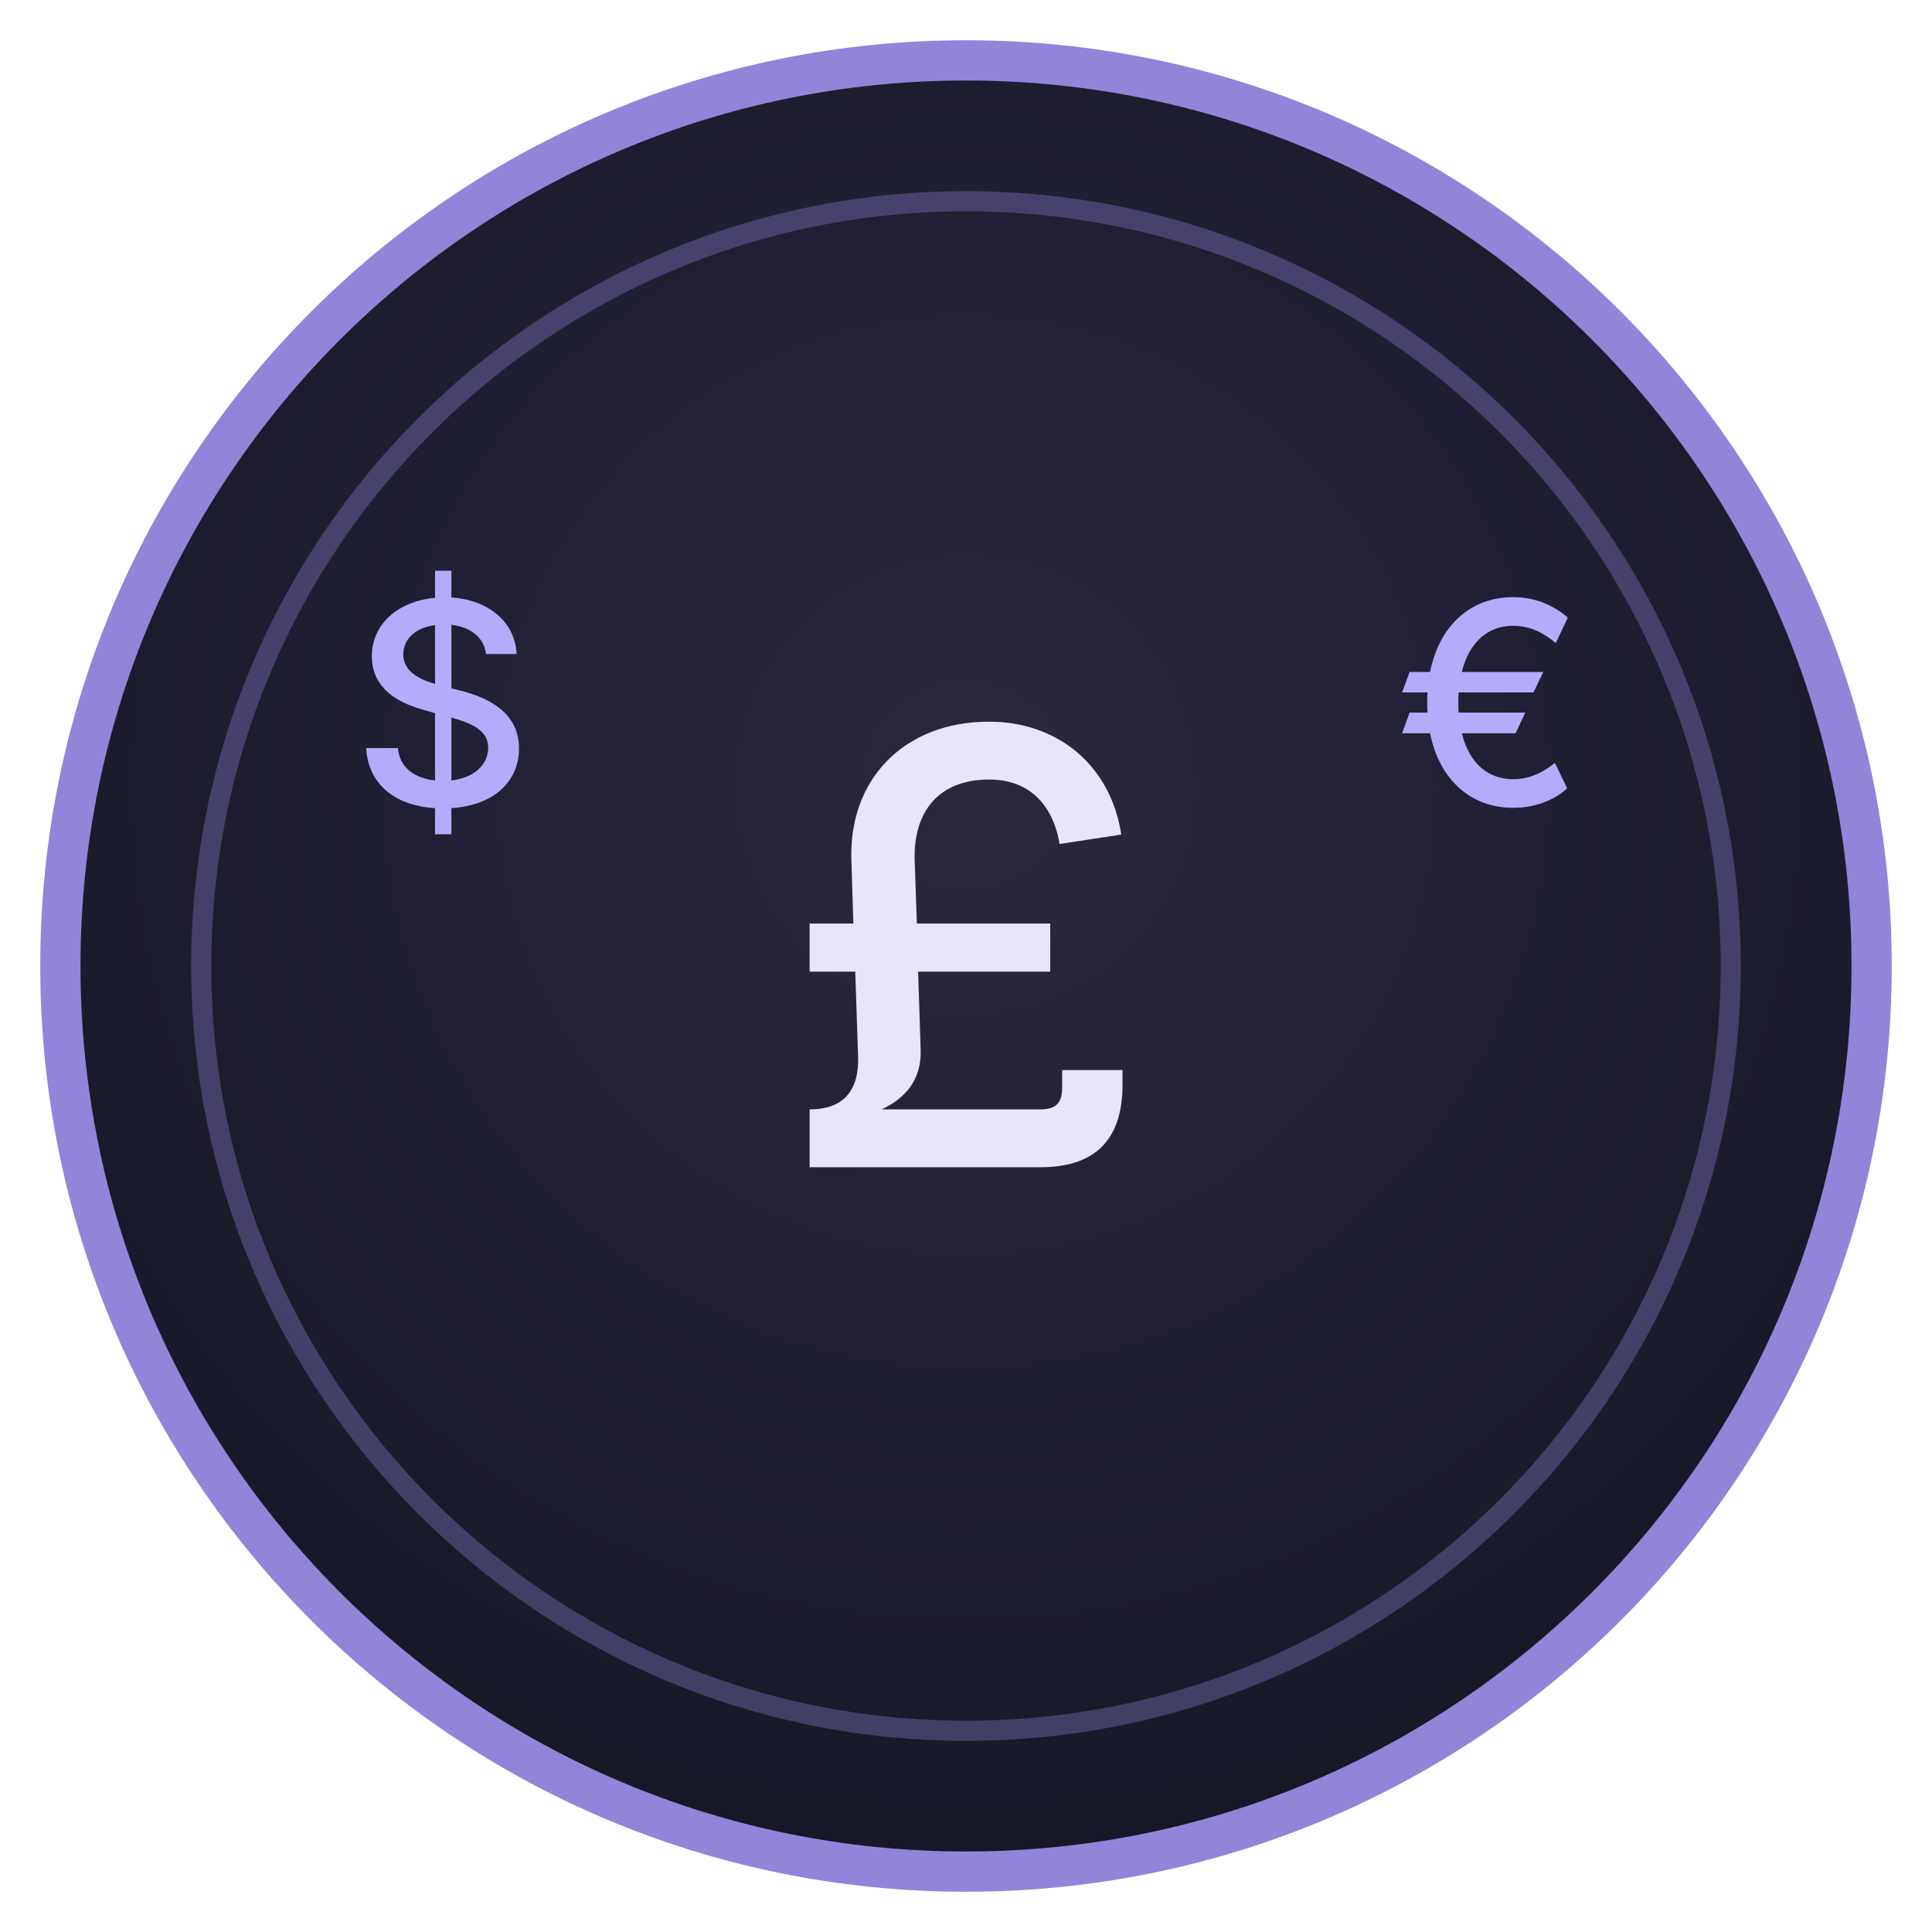
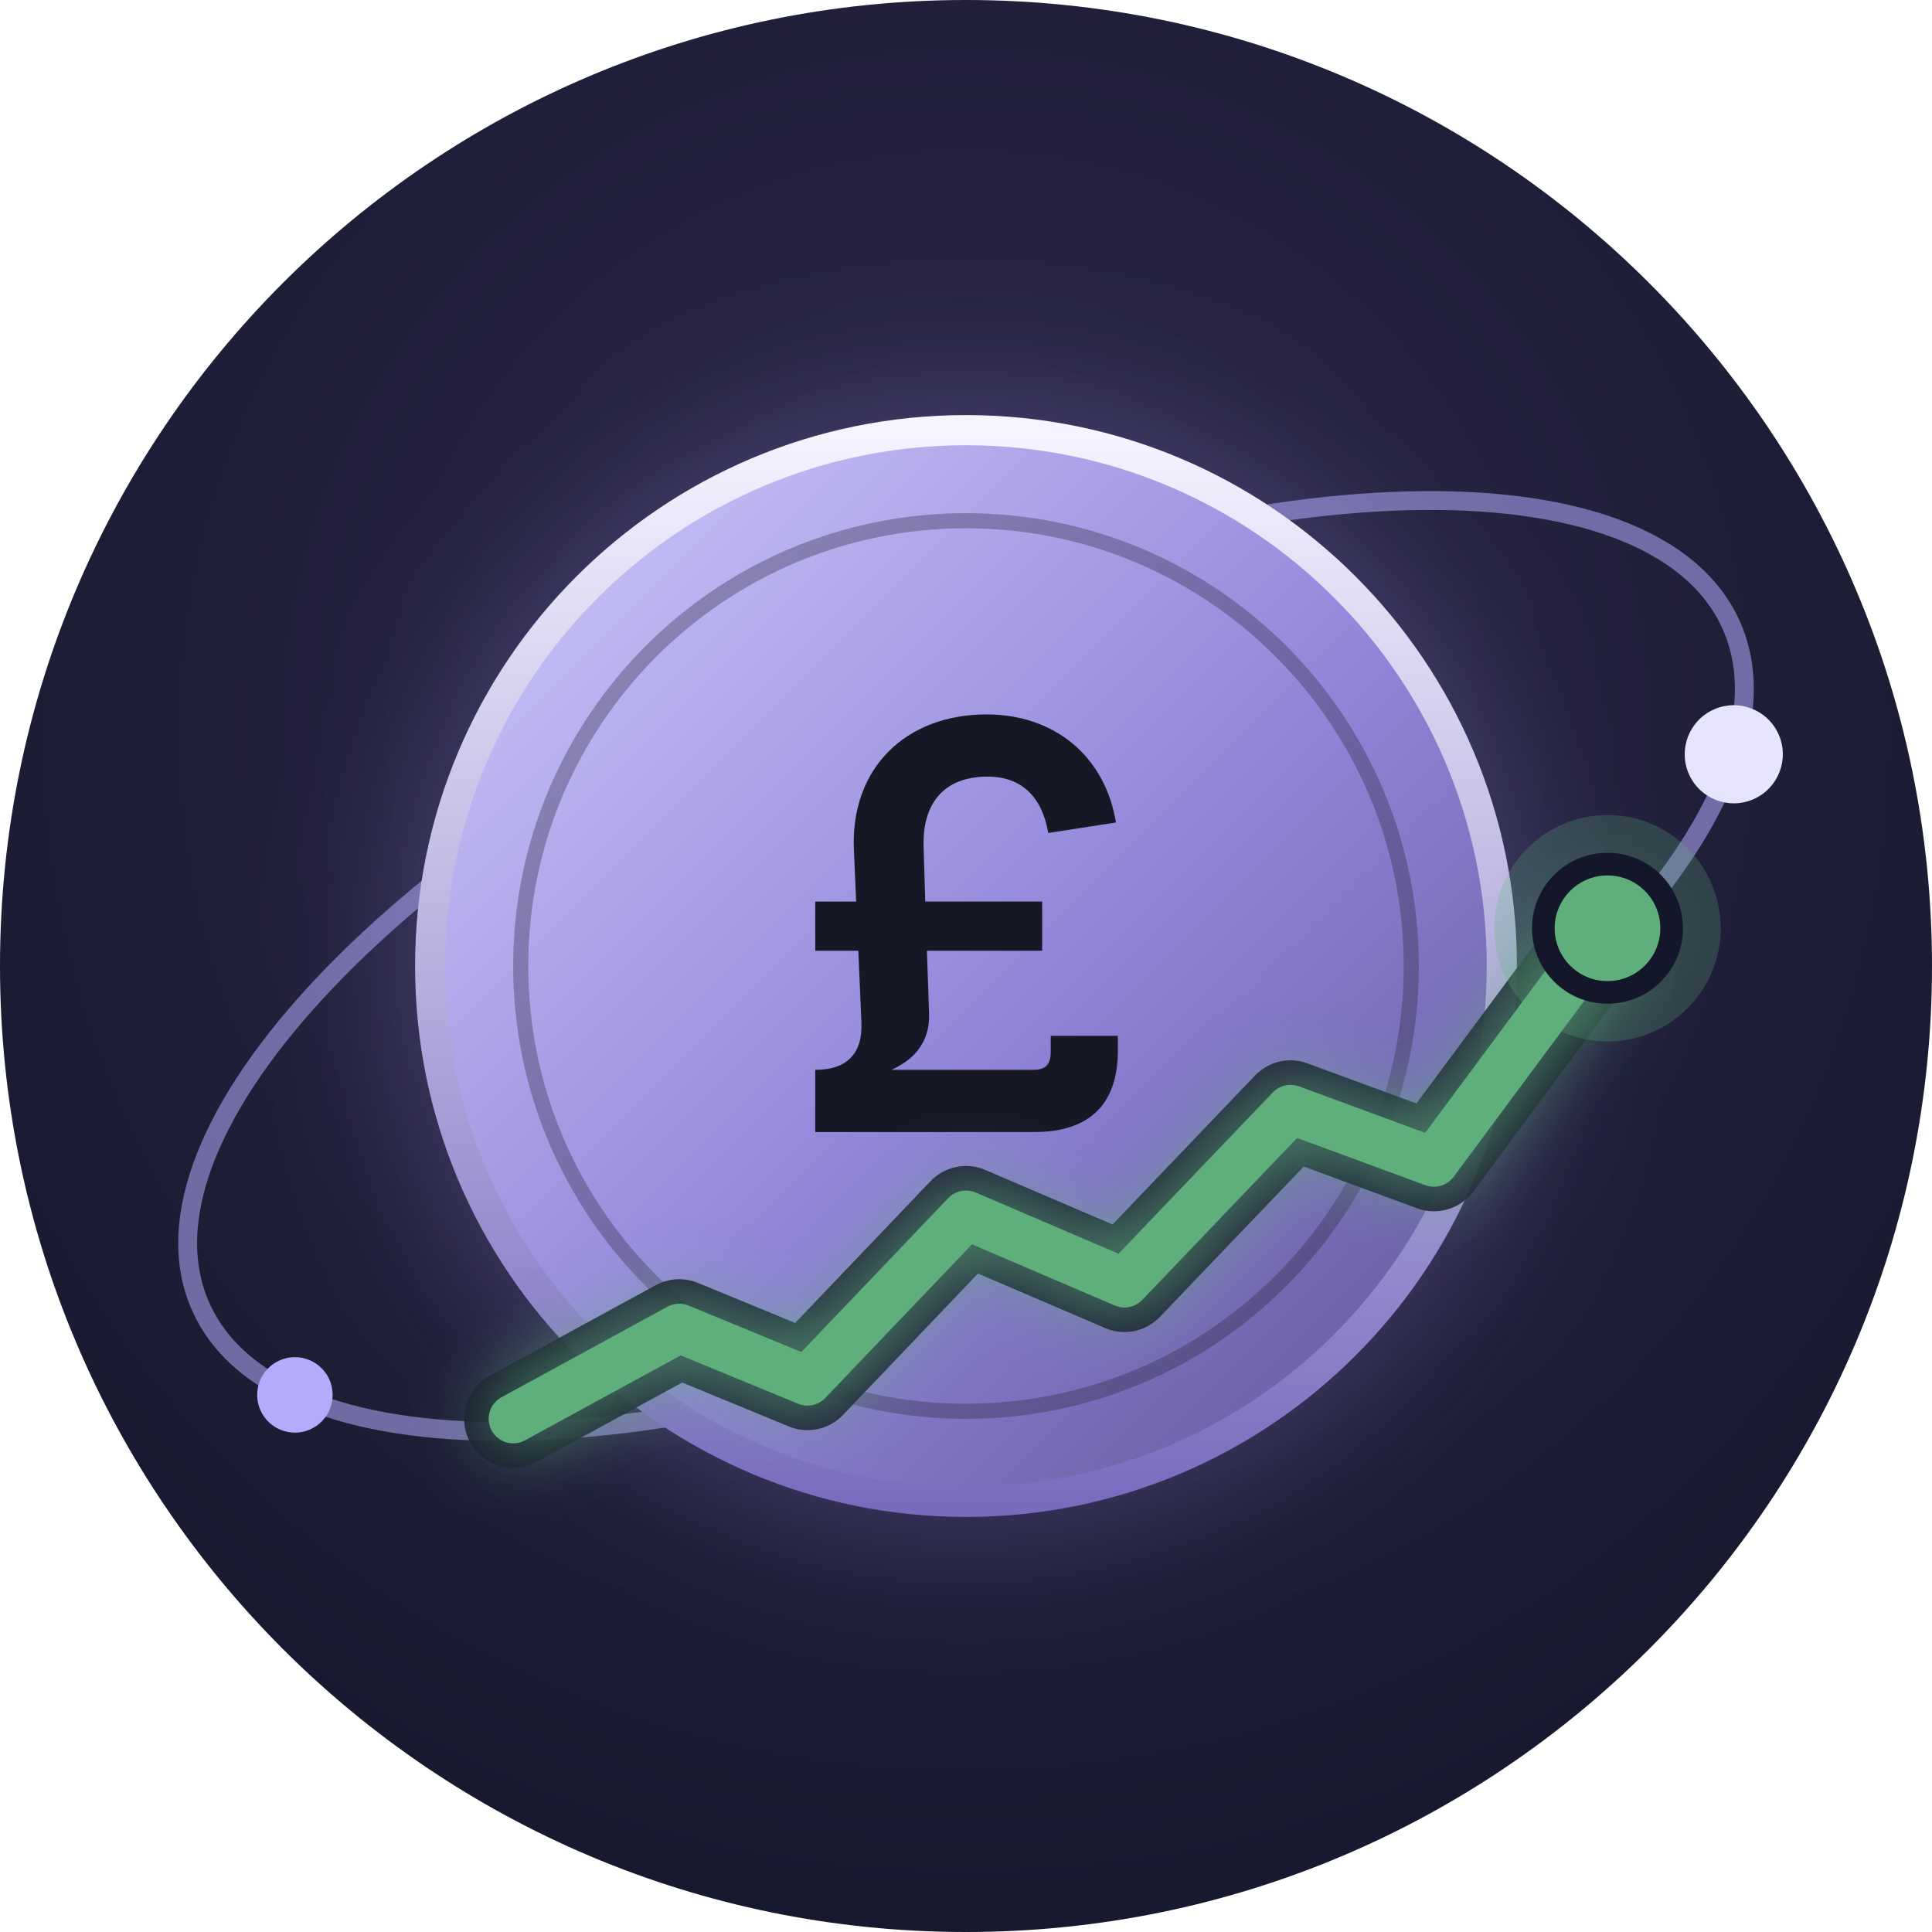
- <svg xmlns="http://www.w3.org/2000/svg" width="96" height="96" viewBox="0 0 96 96" role="img" aria-label="The MyPaisa Agent mark: a coin carrying the pound, dollar and euro signs">
+ <svg xmlns="http://www.w3.org/2000/svg" viewBox="0 0 512 512" width="512" height="512" role="img" aria-label="MyPaisa Agent: a pound coin with a market line breaking out of it, watched from orbit">
  <defs>
-     <radialGradient id="g" cx="50%" cy="40%" r="60%">
-       <stop offset="0" stop-color="#2b2741" />
-       <stop offset="1" stop-color="#161826" />
+     <radialGradient id="bg" cx="50%" cy="38%" r="70%">
+       <stop offset="0" stop-color="#2f2a4d" />
+       <stop offset="1" stop-color="#14162a" />
    </radialGradient>
+     <linearGradient id="coin" x1="0" y1="0" x2="1" y2="1">
+       <stop offset="0" stop-color="#d2cefd" />
+       <stop offset="0.55" stop-color="#9184d9" />
+       <stop offset="1" stop-color="#5d5294" />
+     </linearGradient>
+     <linearGradient id="rim" x1="0" y1="0" x2="0" y2="1">
+       <stop offset="0" stop-color="#f5f4ff" />
+       <stop offset="1" stop-color="#796cbf" />
+     </linearGradient>
+     <filter id="glow" x="-40%" y="-40%" width="180%" height="180%">
+       <feGaussianBlur stdDeviation="10" result="b" />
+       <feMerge>
+         <feMergeNode in="b" />
+         <feMergeNode in="SourceGraphic" />
+       </feMerge>
+     </filter>
+     <filter id="soft" x="-20%" y="-20%" width="140%" height="140%">
+       <feGaussianBlur stdDeviation="18" />
+     </filter>
  </defs>
-   <circle cx="48" cy="48" r="45" fill="url(#g)" stroke="#9184d9" stroke-width="2" />
-   <circle cx="48" cy="48" r="38" fill="none" stroke="#9184d9" stroke-opacity="0.35" stroke-width="1" />
-   <text x="48" y="58" text-anchor="middle" font-family="Inter, system-ui, sans-serif" font-size="30" font-weight="500" fill="#e7e5fe">£</text>
-   <text x="22" y="40" text-anchor="middle" font-family="Inter, system-ui, sans-serif" font-size="14" font-weight="500" fill="#b5abfc">$</text>
-   <text x="74" y="40" text-anchor="middle" font-family="Inter, system-ui, sans-serif" font-size="14" font-weight="500" fill="#b5abfc">€</text>
+   <circle cx="256" cy="256" r="256" fill="url(#bg)" />
+   <circle cx="256" cy="256" r="150" fill="#9184d9" opacity="0.28" filter="url(#soft)" />
+   <g transform="rotate(-24 256 256)">
+     <ellipse cx="256" cy="256" rx="222" ry="92" fill="none" stroke="#b5abfc" stroke-width="5" stroke-opacity="0.55" />
+     <circle cx="464.7" cy="287.5" r="13" fill="#e7e5fe" />
+     <circle cx="47.3" cy="287.5" r="10" fill="#b5abfc" />
+   </g>
+   <circle cx="256" cy="256" r="142" fill="url(#coin)" stroke="url(#rim)" stroke-width="8" />
+   <circle cx="256" cy="256" r="118" fill="none" stroke="#2b2741" stroke-opacity="0.35" stroke-width="4" />
+   <text x="256" y="300" text-anchor="middle" font-family="Inter, 'DejaVu Sans', Arial, sans-serif" font-size="150" font-weight="600" fill="#161826">£</text>
+   <polyline points="136,376 180,352 214,366 256,322 298,340 342,294 380,308 426,246" fill="none" stroke="#14162a" stroke-width="26" stroke-linecap="round" stroke-linejoin="round" stroke-opacity="0.9" />
+   <polyline points="136,376 180,352 214,366 256,322 298,340 342,294 380,308 426,246" fill="none" stroke="#5faf7d" stroke-width="13" stroke-linecap="round" stroke-linejoin="round" filter="url(#glow)" />
+   <circle cx="426" cy="246" r="30" fill="#5faf7d" opacity="0.25" />
+   <circle cx="426" cy="246" r="17" fill="#5faf7d" stroke="#14162a" stroke-width="6" />
</svg>
